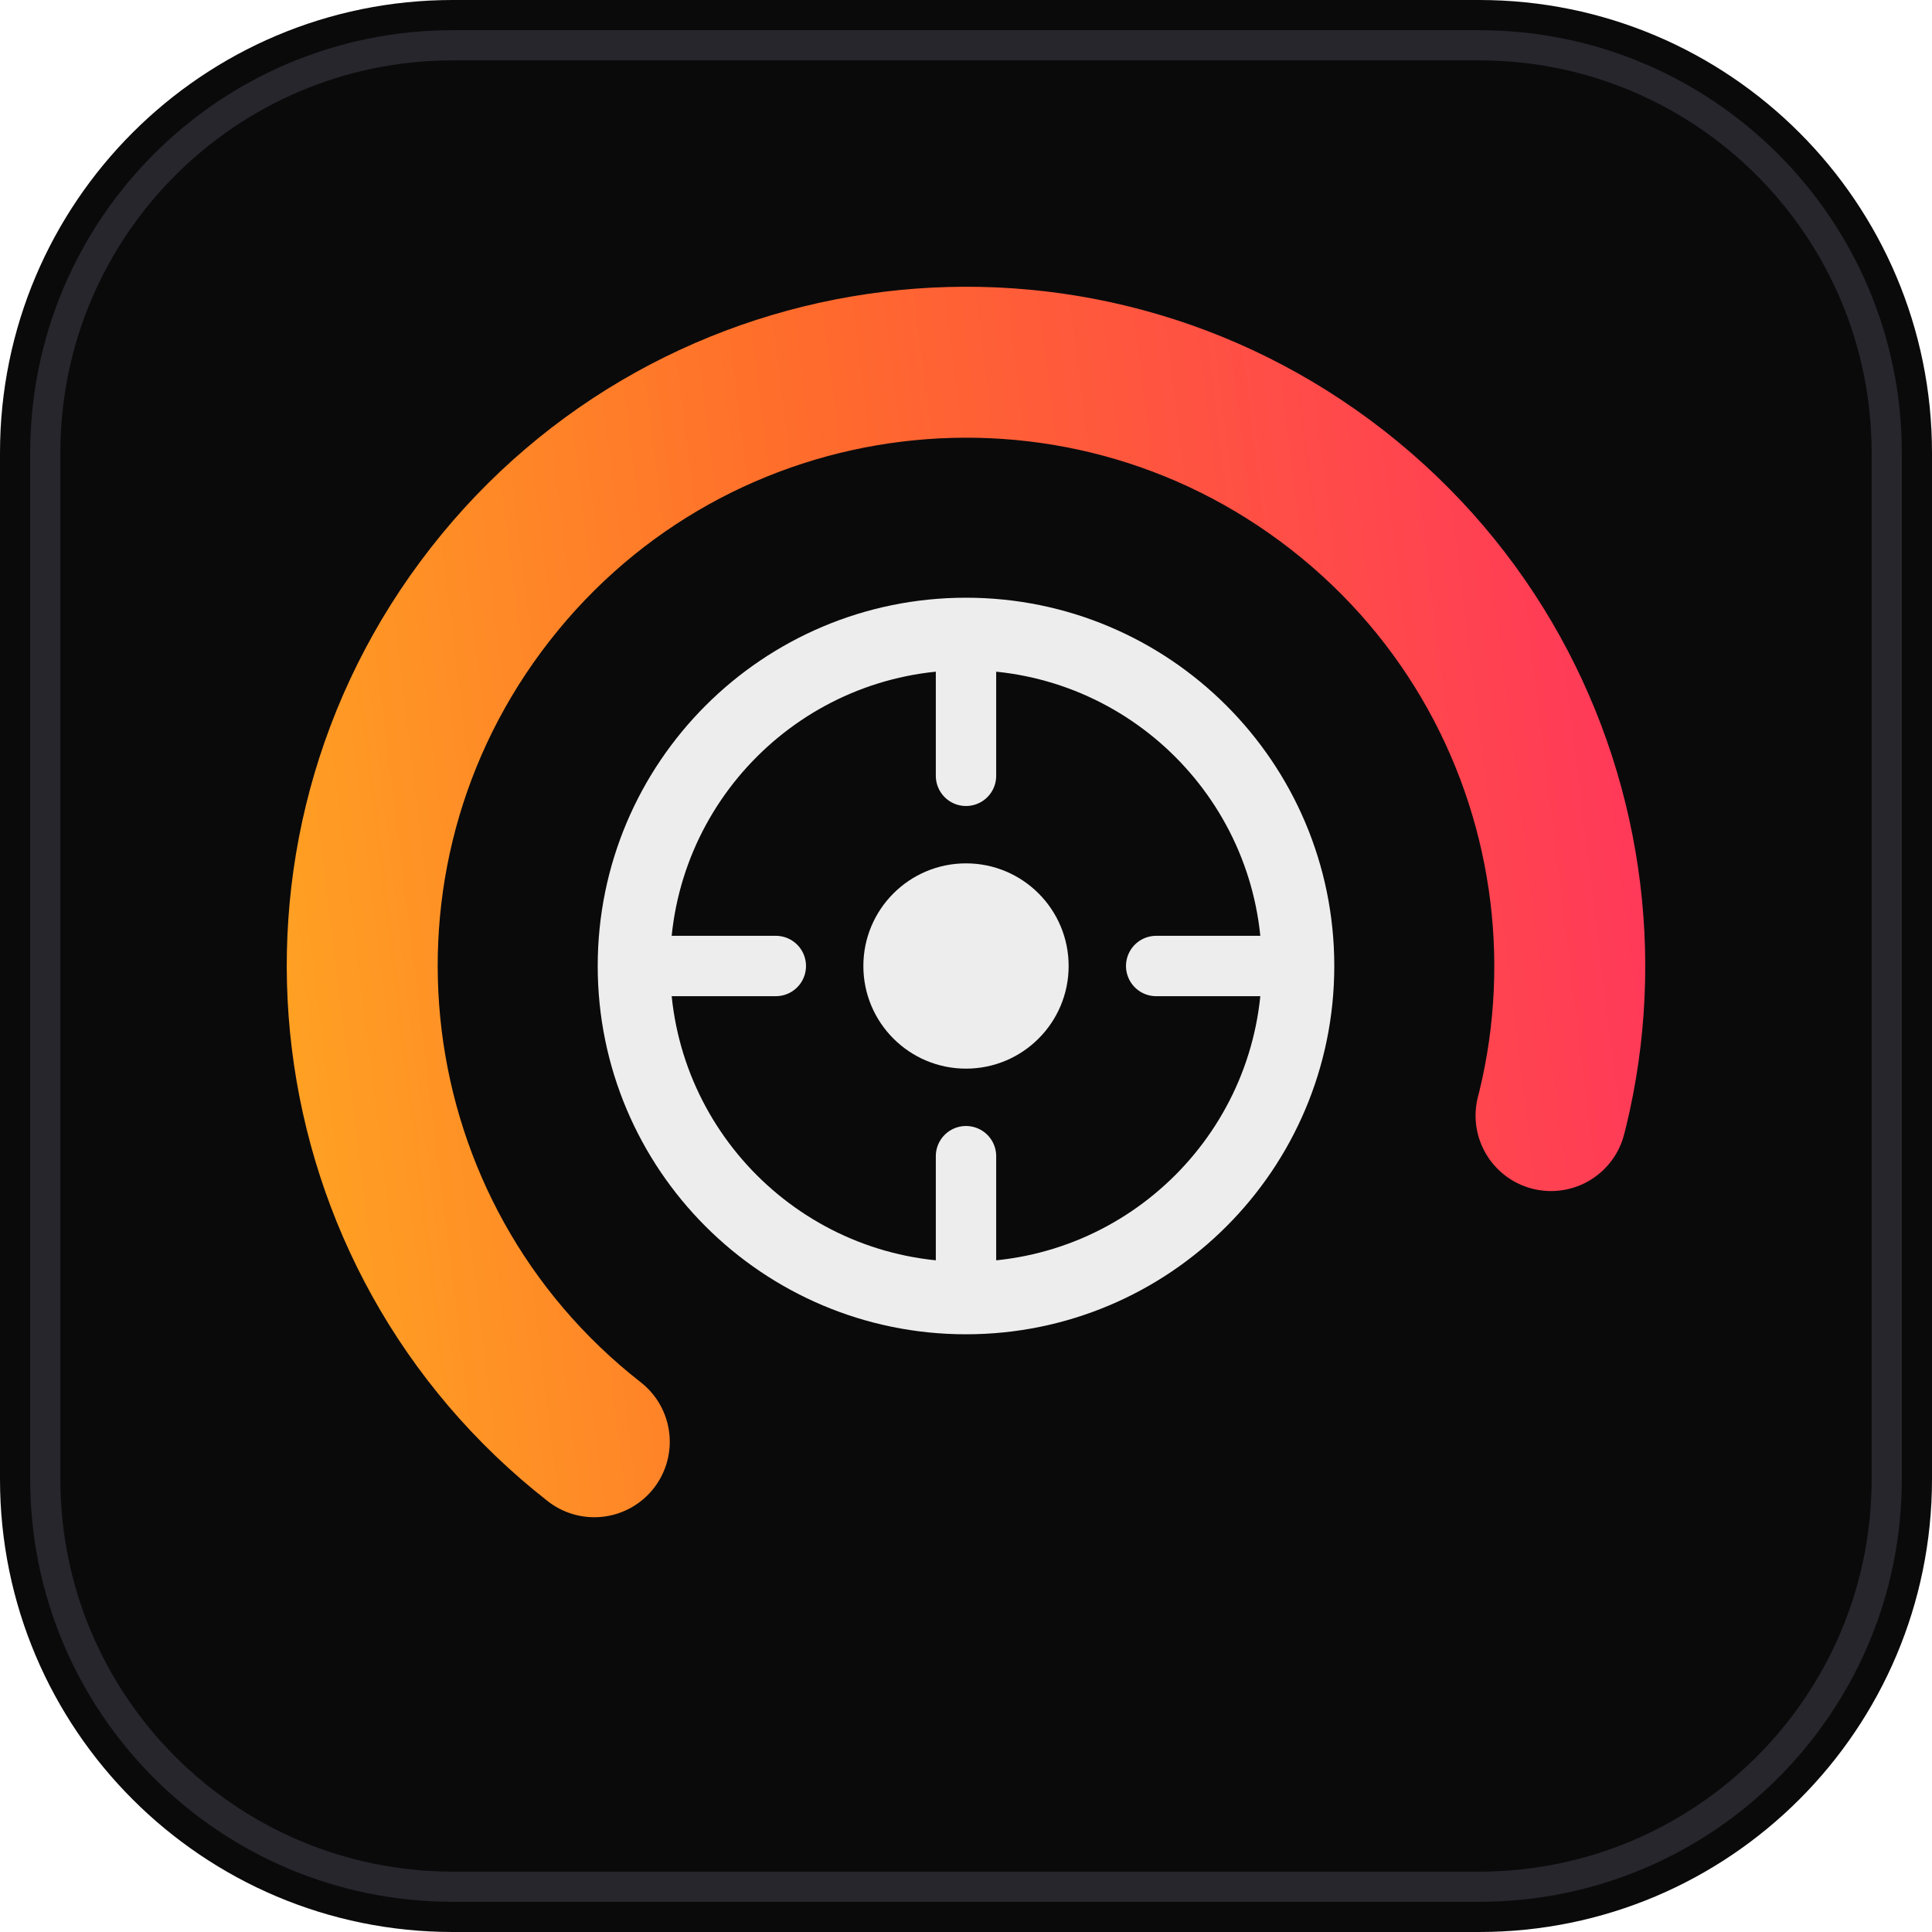
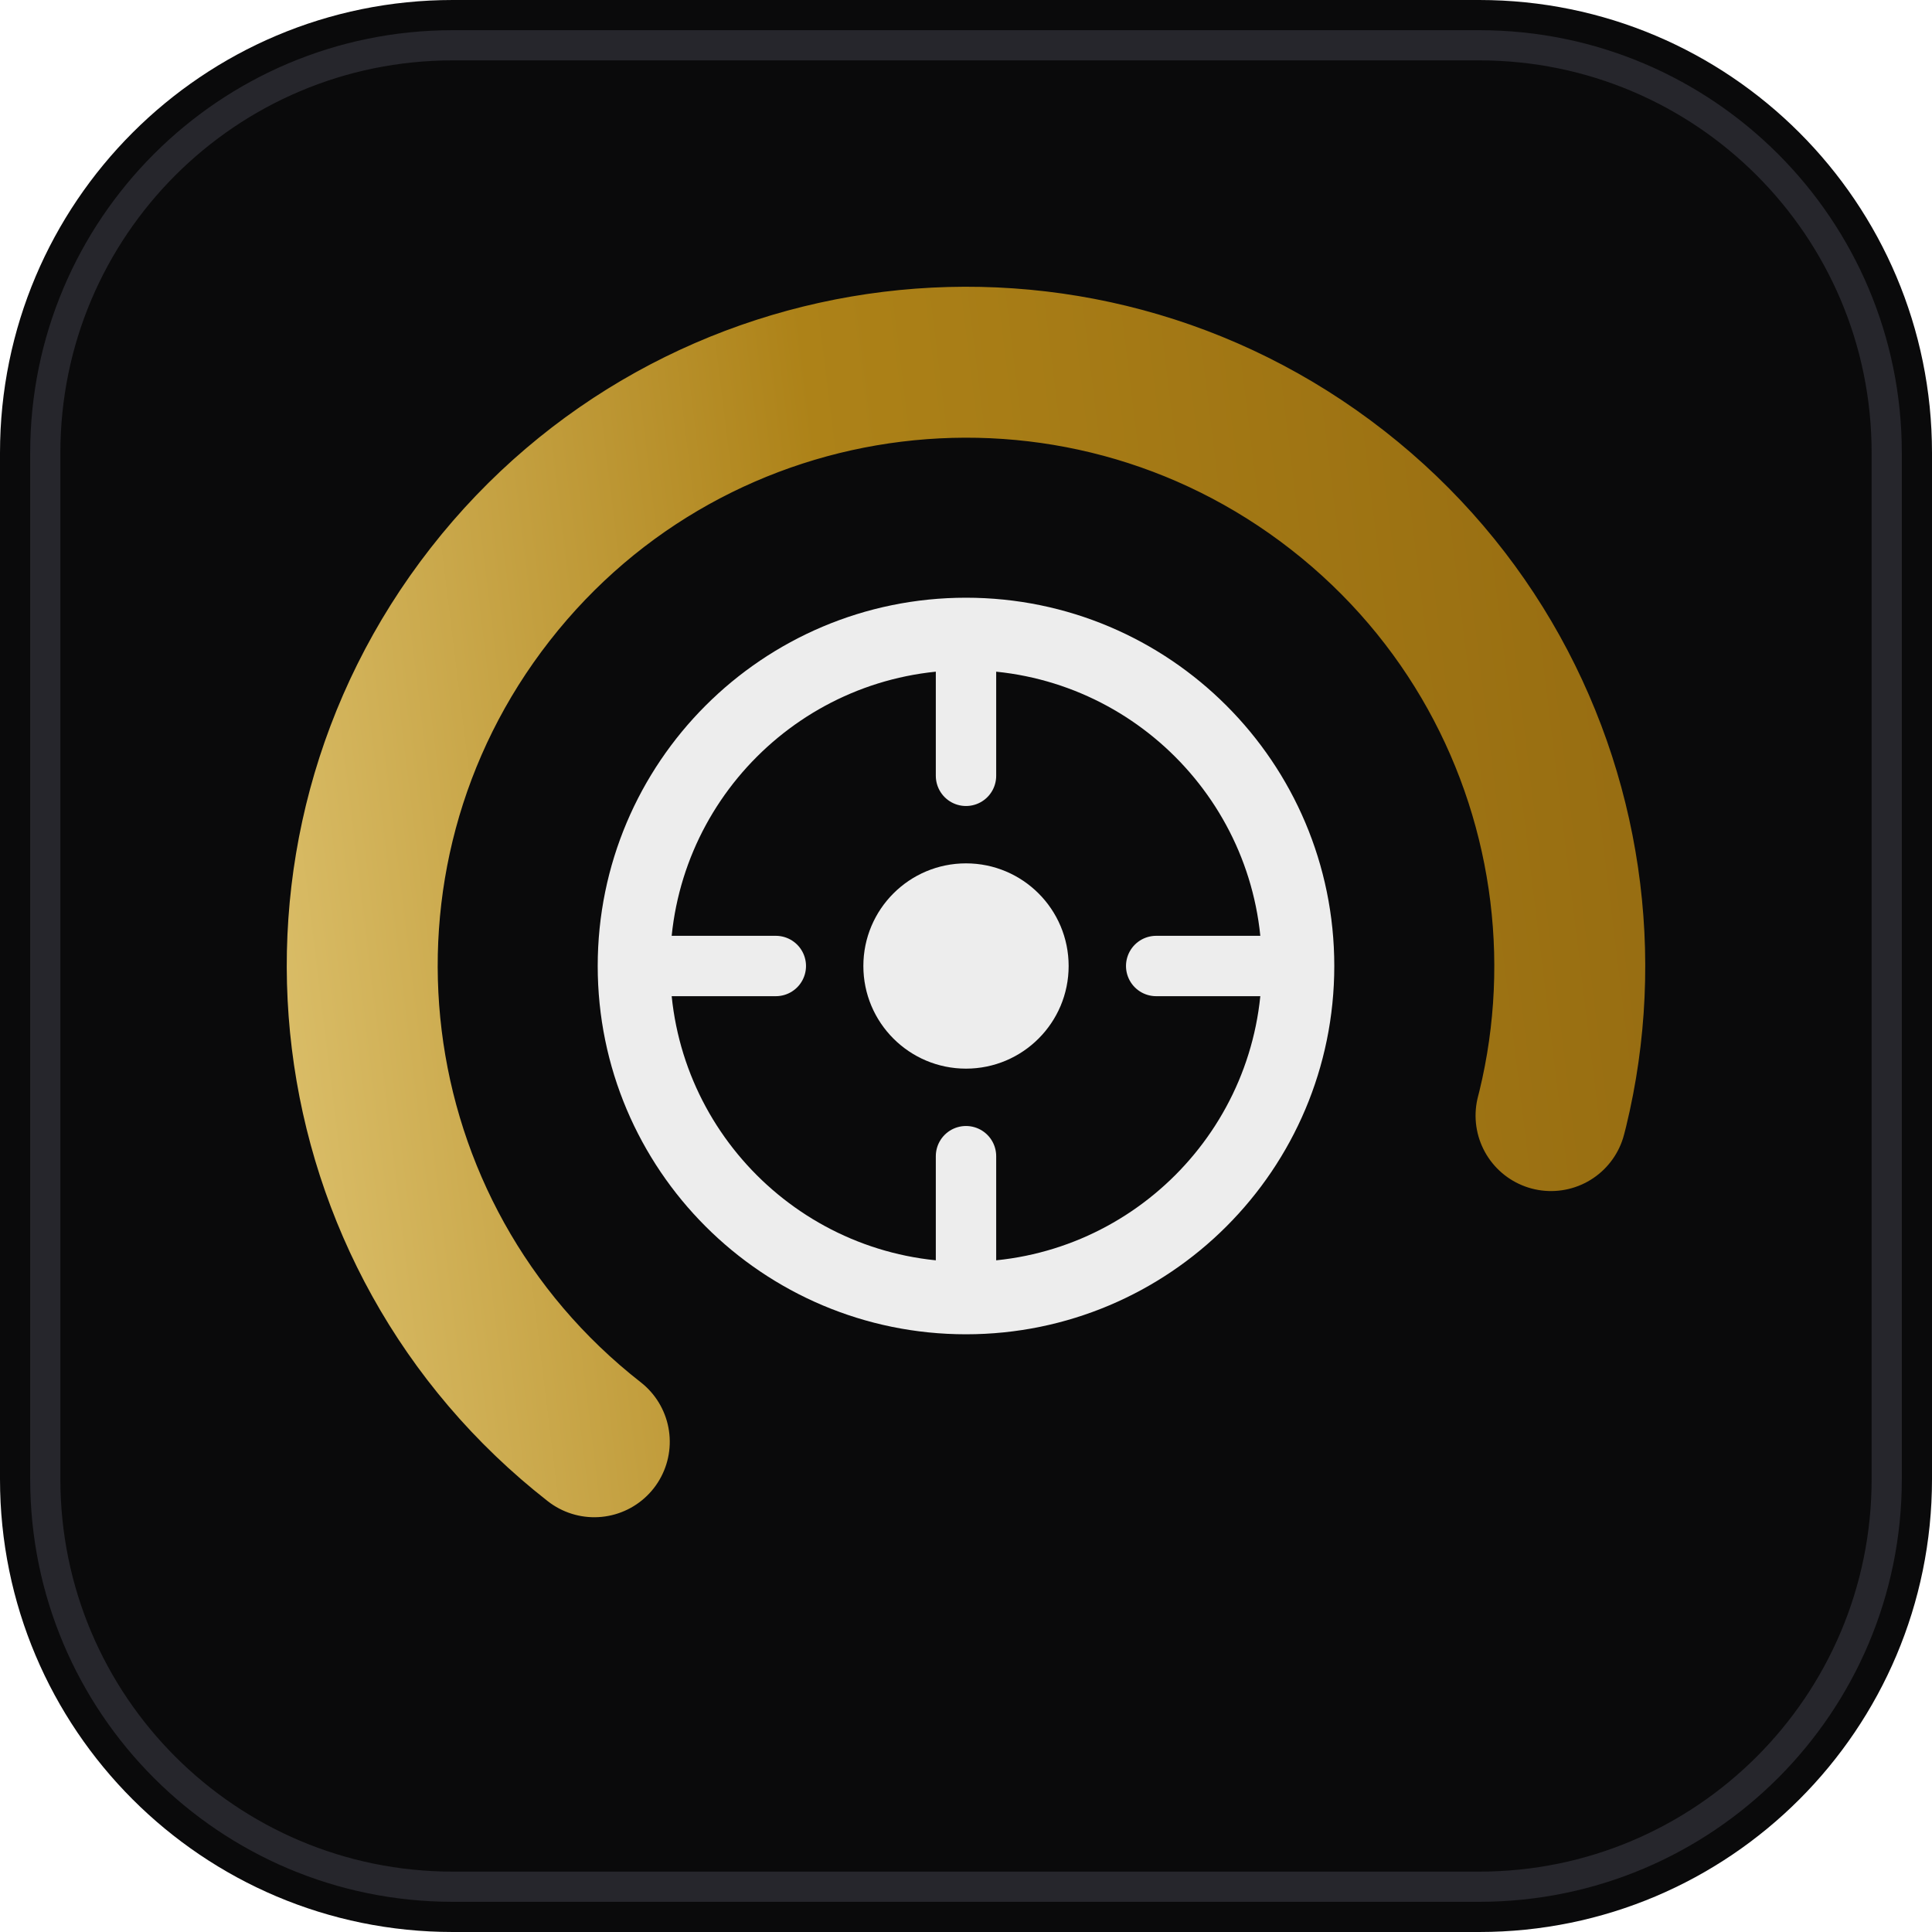
<svg xmlns="http://www.w3.org/2000/svg" viewBox="0 0 64 64" fill="none">
  <defs>
    <linearGradient id="tcg-g" x1="12" y1="12" x2="52" y2="52" gradientUnits="userSpaceOnUse">
-       <stop stop-color="#FF2E63" />
-       <stop offset="0.55" stop-color="#FF6B2C" />
-       <stop offset="1" stop-color="#FFB020" />
+       <stop stop-color="#936910" />
+       <stop offset="0.55" stop-color="#AD8218" />
+       <stop offset="1" stop-color="#E6CD7D" />
    </linearGradient>
  </defs>
  <rect width="64" height="64" rx="15" fill="#0A0A0B" />
  <rect x="1.5" y="1.5" width="61" height="61" rx="13.5" stroke="#26262C" stroke-width="1" />
  <circle cx="32" cy="32" r="20" stroke="url(#tcg-g)" stroke-width="5" stroke-linecap="round" stroke-dasharray="86 40" transform="rotate(128 32 32)" />
  <circle cx="32" cy="32" r="11" stroke="#EDEDED" stroke-width="2.4" />
  <circle cx="32" cy="32" r="3.4" fill="#EDEDED" />
  <g stroke="#EDEDED" stroke-width="2" stroke-linecap="round">
    <path d="M32 21.5v4.2M32 38.3v4.2M21.5 32h4.2M38.3 32h4.2" />
  </g>
</svg>
